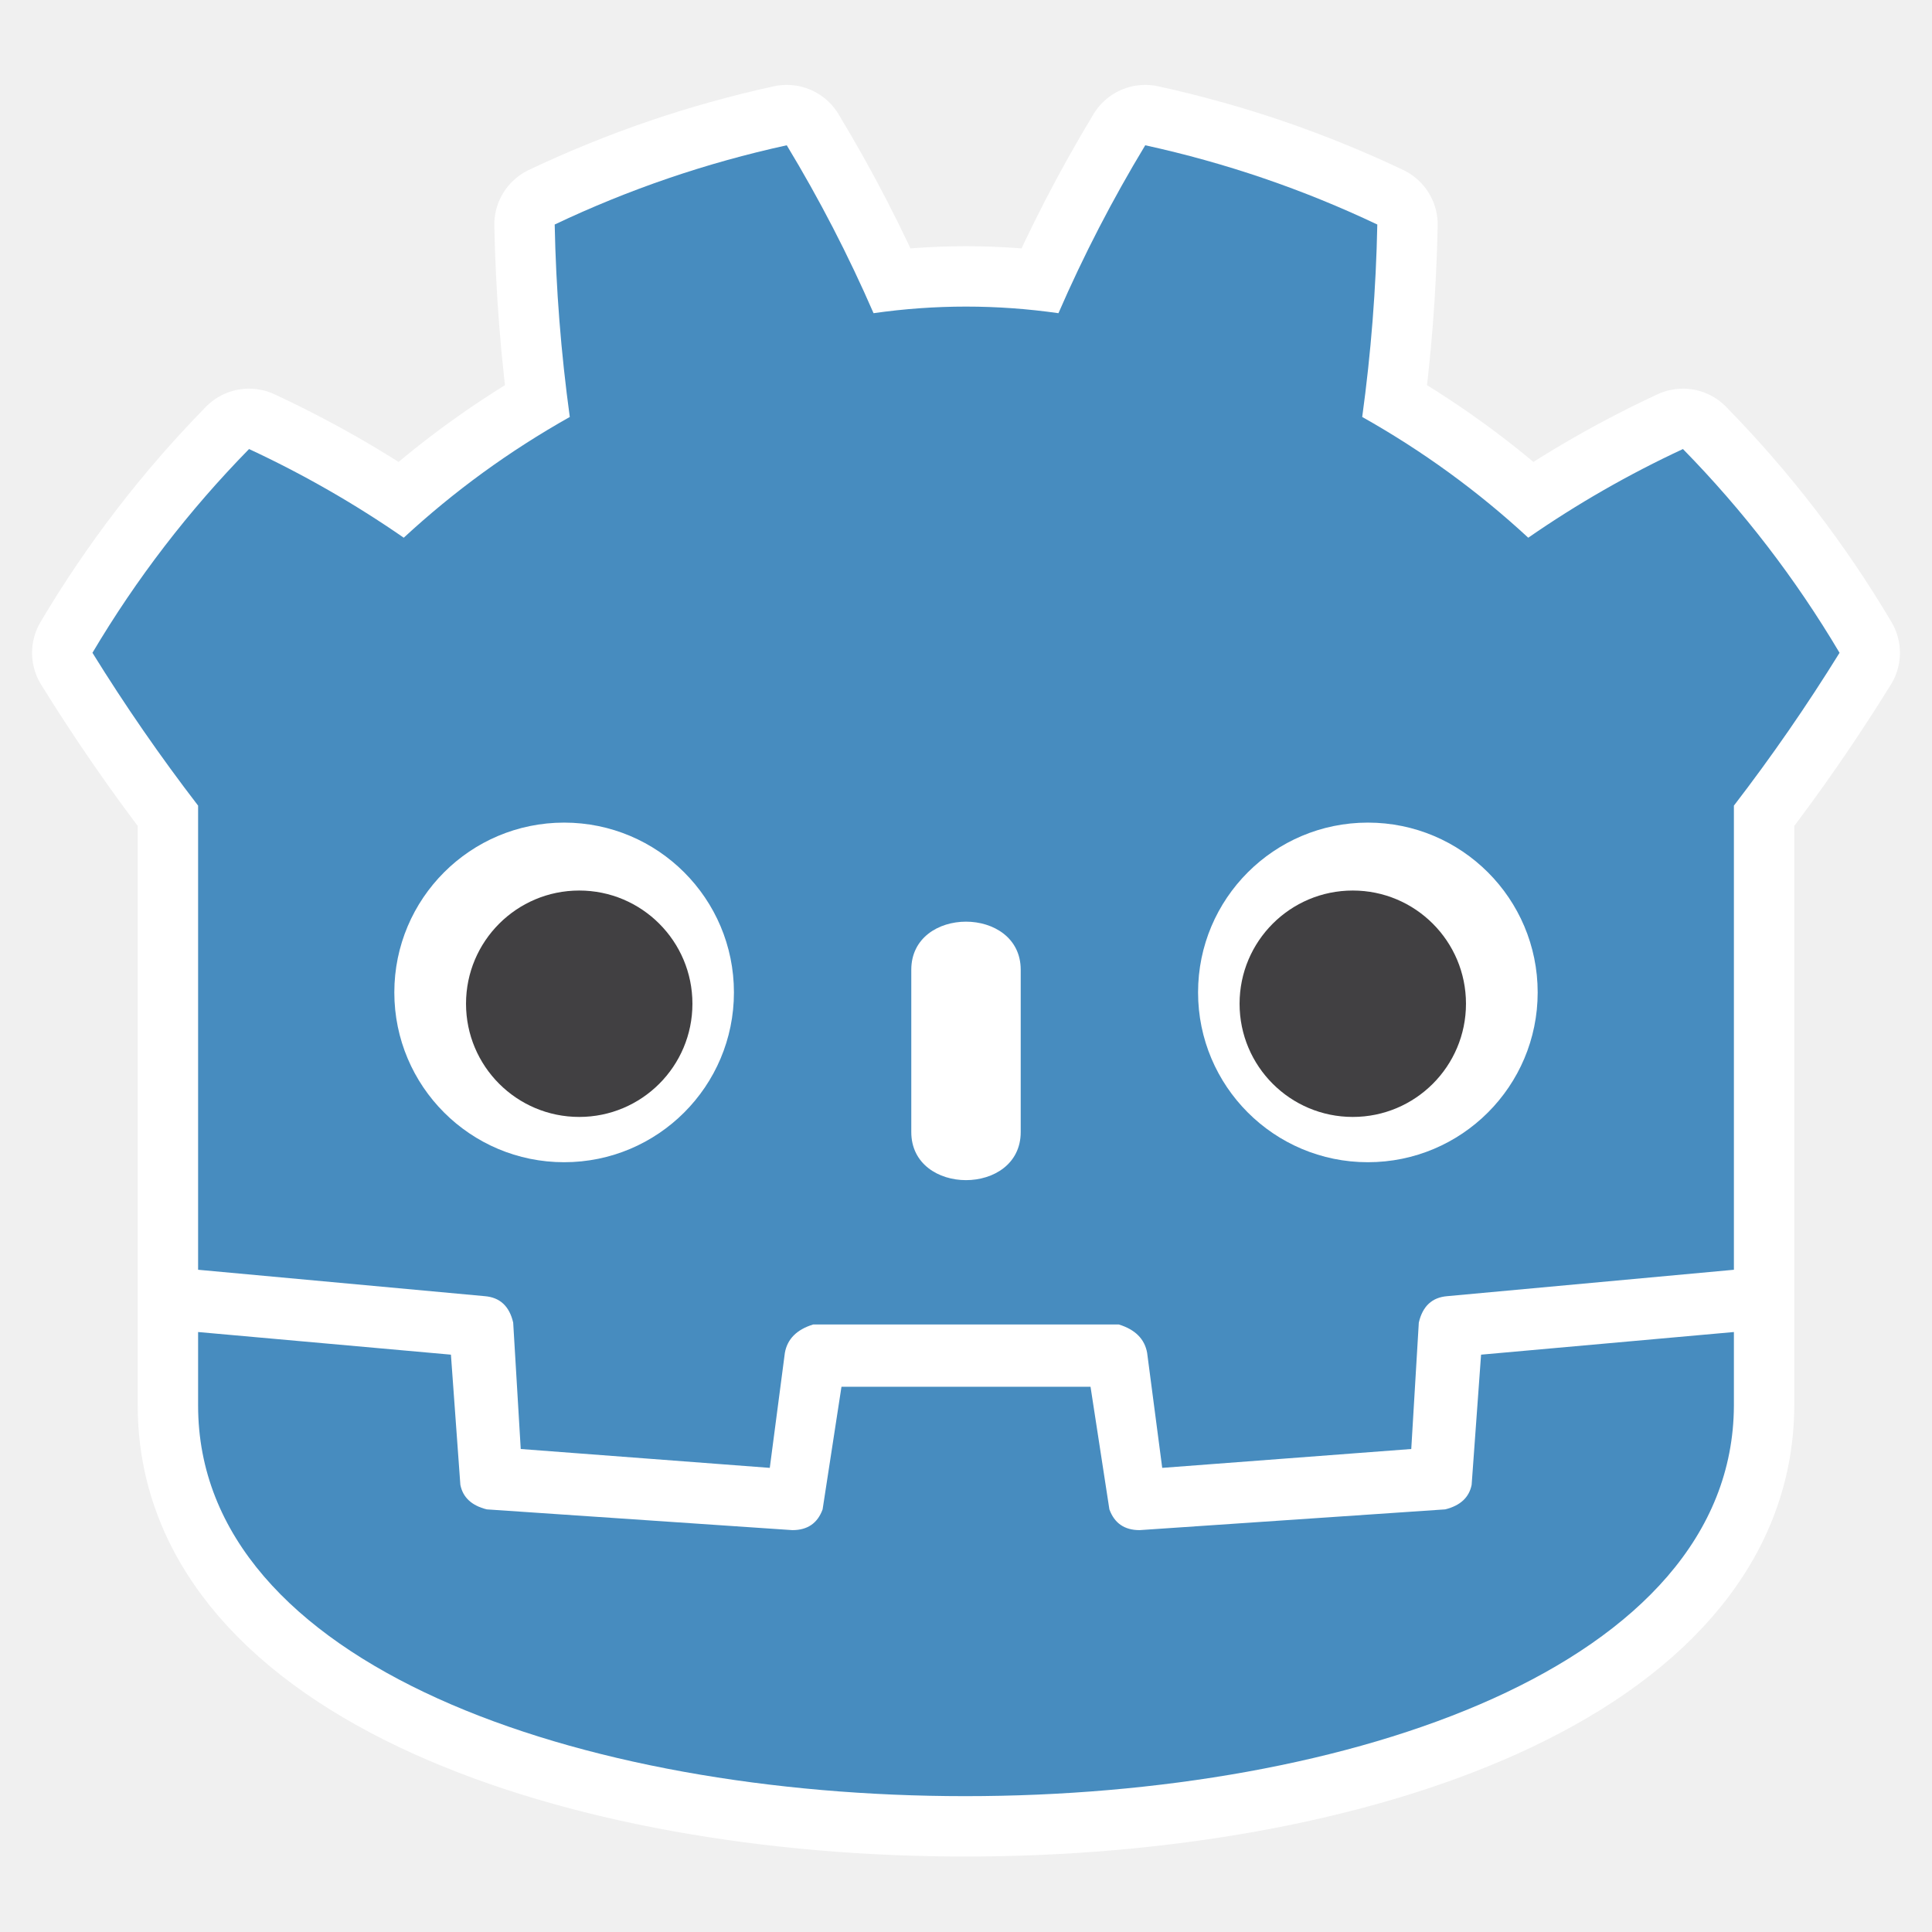
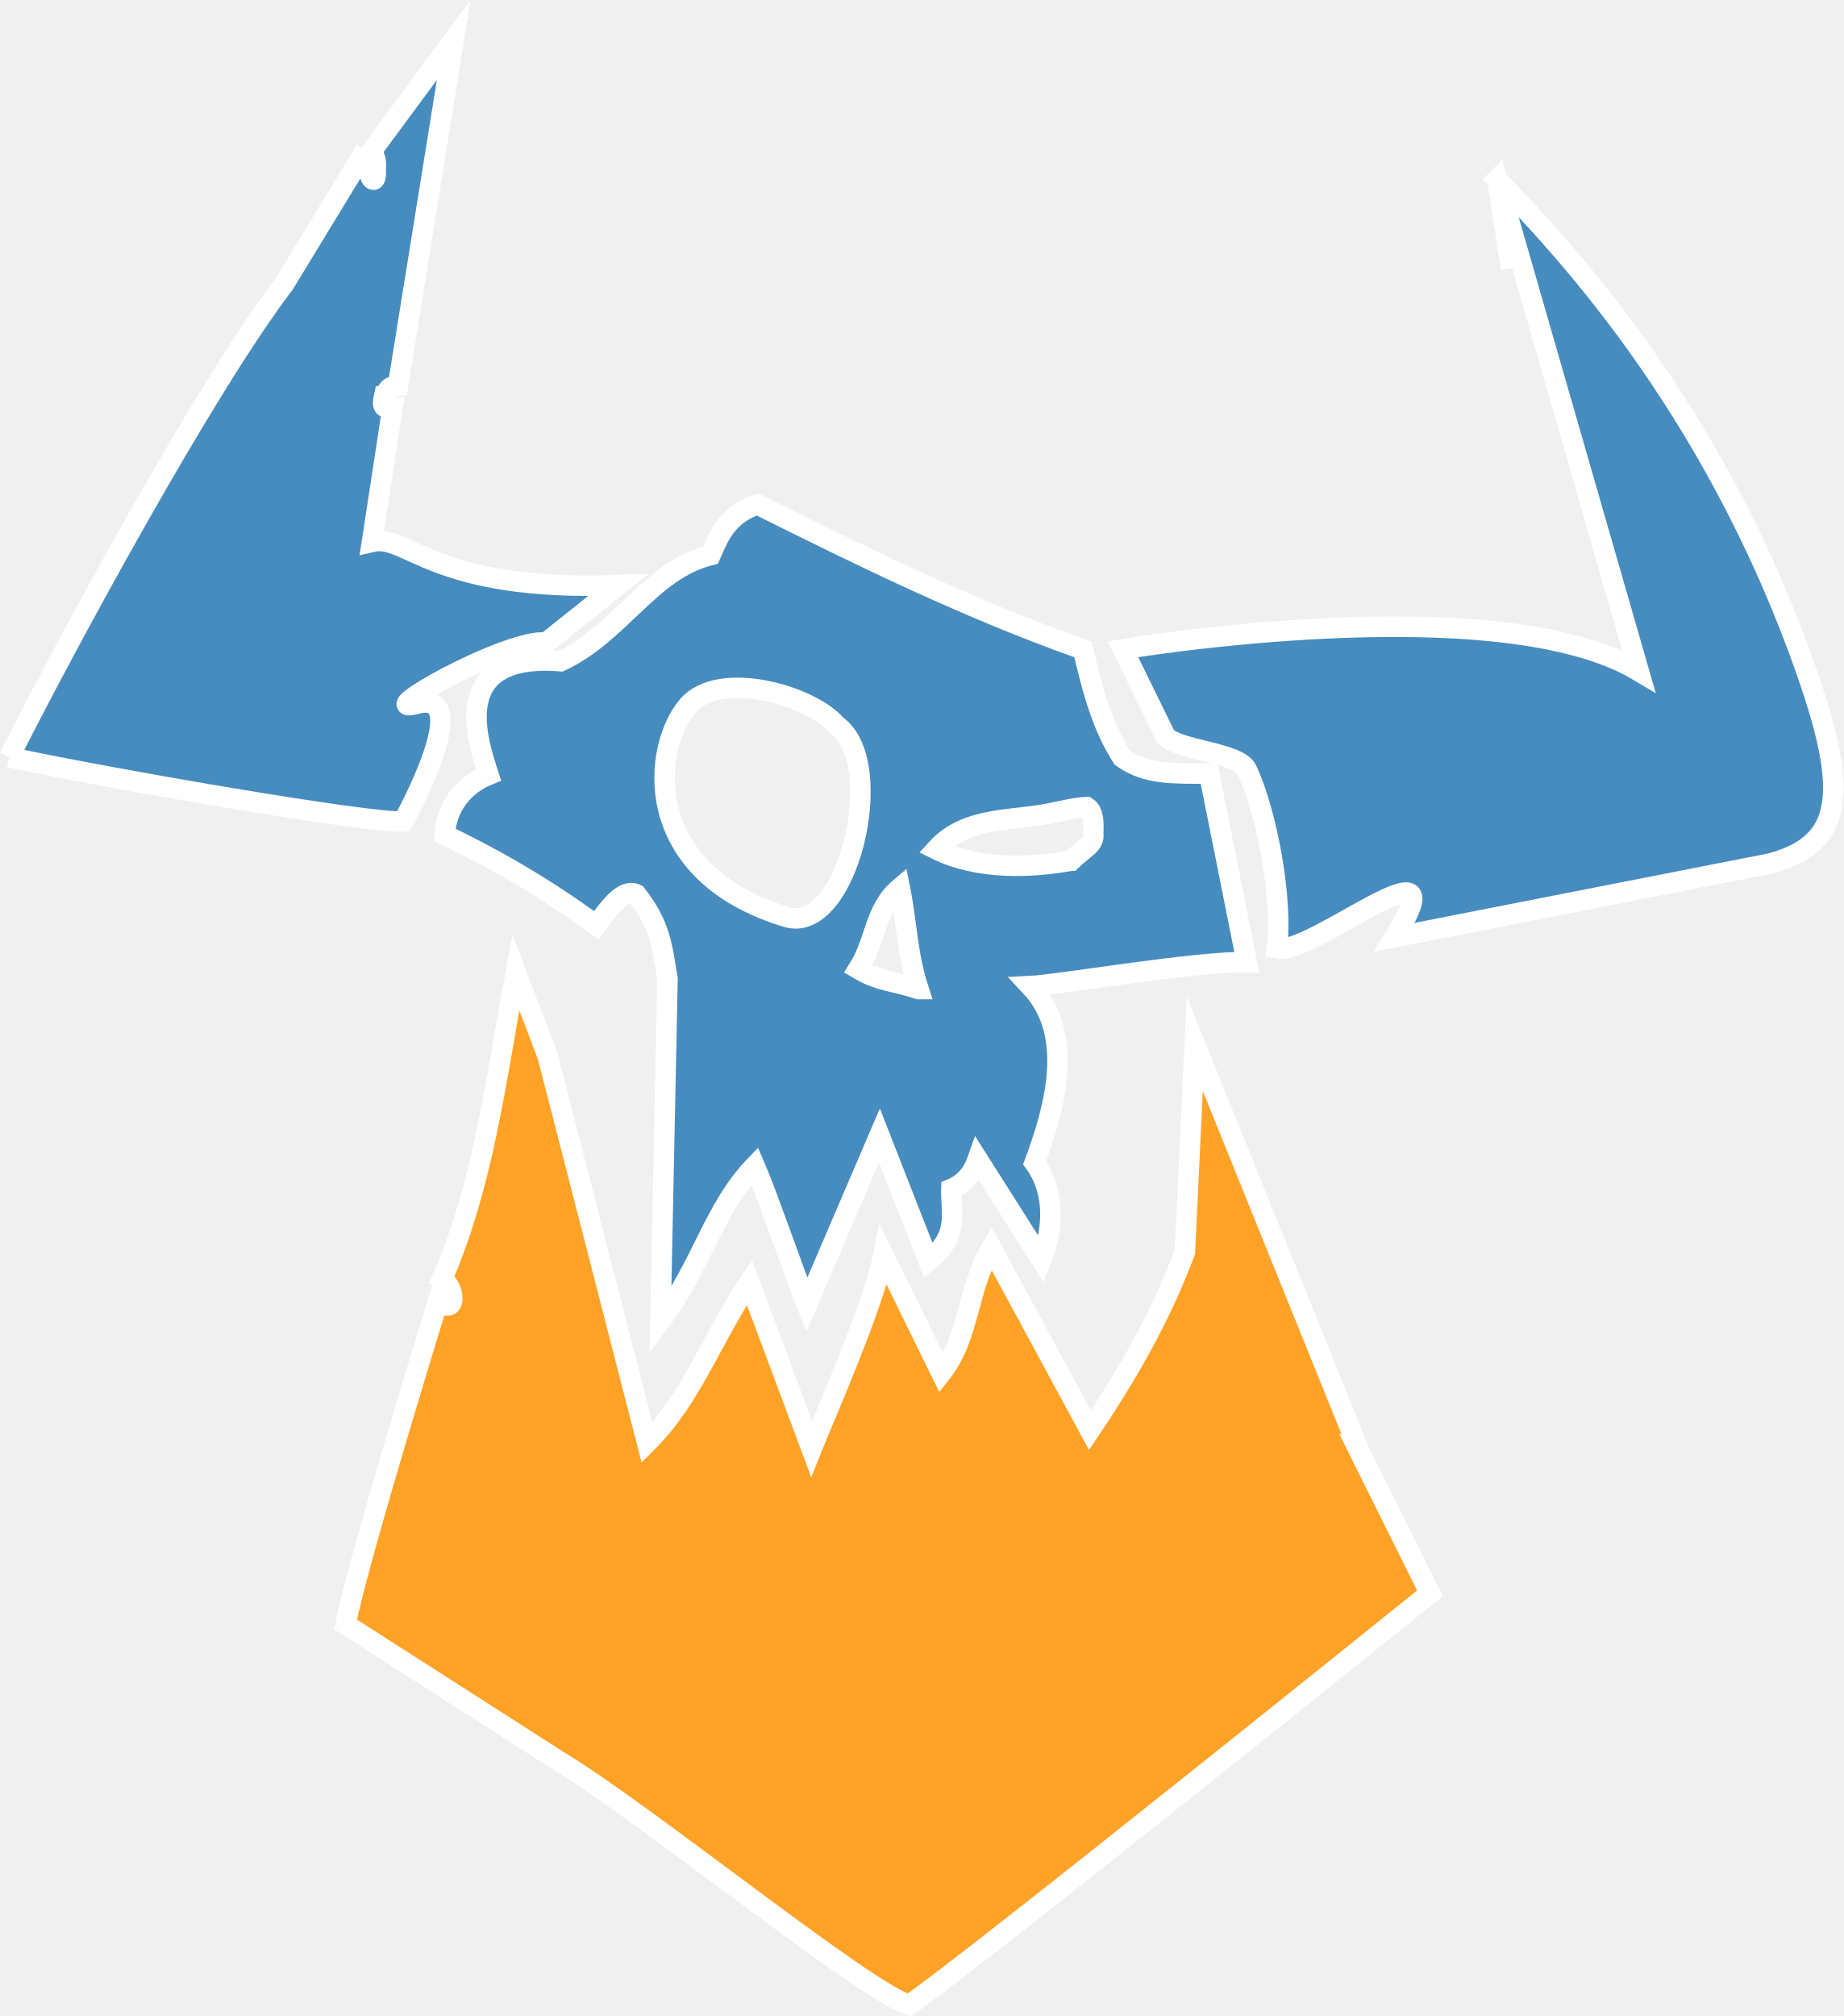
- <svg xmlns="http://www.w3.org/2000/svg" width="1024" height="1024">
-   <g fill="#fff">
-     <path d="M105 673v33q407 354 814 0v-33z" />
-     <path fill="none" stroke="#fff" stroke-linejoin="round" stroke-width="64" d="M105 745c0 276 813 276 814 0V427q30-39 56-81-35-59-83-108-43 20-82 47-40-37-88-64 7-51 8-102-59-28-123-42-26 43-46 89-49-7-98 0-20-46-46-89-64 14-123 42 1 51 8 102-48 27-88 64-39-27-82-47-48 49-83 108 26 42 56 81v318z" />
-     <path fill="#478cbf" d="m105 673 152 14q12 1 15 14l4 67 132 10 8-61q2-11 15-15h162q13 4 15 15l8 61 132-10 4-67q3-13 15-14l152-14V427q30-39 56-81-35-59-83-108-43 20-82 47-40-37-88-64 7-51 8-102-59-28-123-42-26 43-46 89-49-7-98 0-20-46-46-89-64 14-123 42 1 51 8 102-48 27-88 64-39-27-82-47-48 49-83 108 26 42 56 81zm0 33v39c0 276 813 276 814 0v-39l-134 12-5 69q-2 10-14 13l-162 11q-12 0-16-11l-10-65H446l-10 65q-4 11-16 11l-162-11q-12-3-14-13l-5-69z" />
-     <path d="M483 600c0 34 58 34 58 0v-86c0-34-58-34-58 0z" />
-     <circle cx="725" cy="526" r="90" />
-     <circle cx="299" cy="526" r="90" />
-   </g>
-   <g fill="#414042">
-     <circle cx="307" cy="532" r="60" />
-     <circle cx="717" cy="532" r="60" />
+ <svg xmlns="http://www.w3.org/2000/svg" id="a" data-name="Layer 1" viewBox="0 0 900.71 984.85">
+   <path d="M664.31,709.34l34.32,69.03s-221.93,178.73-254.37,201.05c-20.49-5.52-129.18-93.82-170.93-118.92l-104.48-66.92c6.05-31.58,45.32-158.47,45.32-158.47,8.86,8.73,8.64-6.34,1.82-10.25,20.21-46.47,26.1-96.37,36.04-149.9l15.58,41.06,48.52,188.72c21.82-21.76,31.13-49.87,49.98-78.3l30.39,81.33c4.98-12.6,30.18-69.36,35.14-94.65l28.26,57.55c13.99-17.76,12.24-39.75,24.43-61.01l48.19,89.01c18.85-27.92,35.05-56.52,46.41-87.14l4.81-101.58,80.6,199.4Z" style="fill: #ffa226; stroke: #fff; stroke-miterlimit: 10; stroke-width: 10px;" />
+   <g>
+     <path d="M738.3,131.12l-6.82-43.46M731.48,87.66c26.59,28.06,104.6,106.54,151.62,241.77,20.11,57.82,17.67,82.97-18.34,92.43l-183.52,36.02c33.88-53.93-40.55,9.44-57.44,5.44,3.2-23.31-4.85-66.72-14.64-87.31-4.06-8.55-33.54-9.33-39.76-16.46l-20.75-42.41s182.84-30.74,252.01,10.69l-69.17-240.18Z" style="fill: #478cbf; stroke: #fff; stroke-miterlimit: 10; stroke-width: 10px;" />
+     <g>
+       <path d="M4.47,369.91c26.43-52.67,95.56-180.43,134.39-231.25l36.73-60.31c4.32,3.8,4.51,5.87,5.73,8.52.61,1.27,2.55,2.13,2.27-3.66.03-3.59.56-5.48-2.17-9.22l40.24-54.46-27.22,168.89c-6.52.49-4.32,3.68-6.58,4.33-1,4.65-1.66,7.07,3.88,6.64l-10.01,65.31c17.52-4.08,29.61,24.5,120.26,21.17l-35.07,28c-19.38-1.86-86.45,35.99-63.46,29.96,29.71-7.8-6.44,57.46-6.44,57.46-14.9,1.29-141.65-20.5-192.55-31.39" style="fill: #478cbf; stroke: #fff; stroke-miterlimit: 10; stroke-width: 10px;" />
+       <path d="M453.61,615.83l-23.94-61.16-35.5,82.82c-4.33-10.72-19.89-55.31-25.39-67.93-20.17,21.01-25.64,48.39-46.09,75.69l3.44-167.05c-2.62-15.75-3.33-26.12-15.24-41.3-6.44-3.17-13.39,6.83-19.57,15.12-23.94-17.43-47.32-31.36-74.04-44.17.84-13.02,8.21-23.9,21.41-29.33-5.07-15.75-20.67-59.94,35.26-55.52,29.06-13.5,43.84-44.6,73.2-51.82,4-9.02,7.9-19.62,22.85-24.79,51.26,25.54,102.71,50.9,159.16,70.92,4.4,18.97,9.08,37.17,19.17,52.8,12.22,8.61,24.95,7.62,42.42,7.87l18.4,92.04c-24.28-.56-92.53,11.12-105.7,11.72,21.97,23.39,12.15,58.97,2.03,86.34,9.65,13.27,9.7,31.01,3.3,47.3l-31.09-49c-2.31,6.65-6.29,11.69-12.86,14.43-.36,12,4.25,22.69-11.22,35.02ZM384.03,447.89c29.94,9.67,50.38-75.55,24.62-93.57-11.99-14.4-56.98-27.58-72.62-9.51-17.27,20.25-23.77,81.14,48,103.09M523.3,420.45c6.36-6.16,11.49-7.78,10.84-13.14.16-4.89.39-10.76-3.17-13.04-5.71.28-10.52,1.56-15.96,2.64-19.51,4.45-42.58,1.32-57.61,17.99,20.61,10.2,46.52,9.06,65.89,5.55ZM448.75,483.18c-5.62-17.33-5.49-31.41-9.1-49.4-12.54,10.59-11.72,26.1-20.3,39.6,10.37,6.19,17.52,5.76,29.39,9.8Z" style="fill: #478cbf; stroke: #fff; stroke-miterlimit: 10; stroke-width: 10px;" />
+     </g>
  </g>
</svg>
